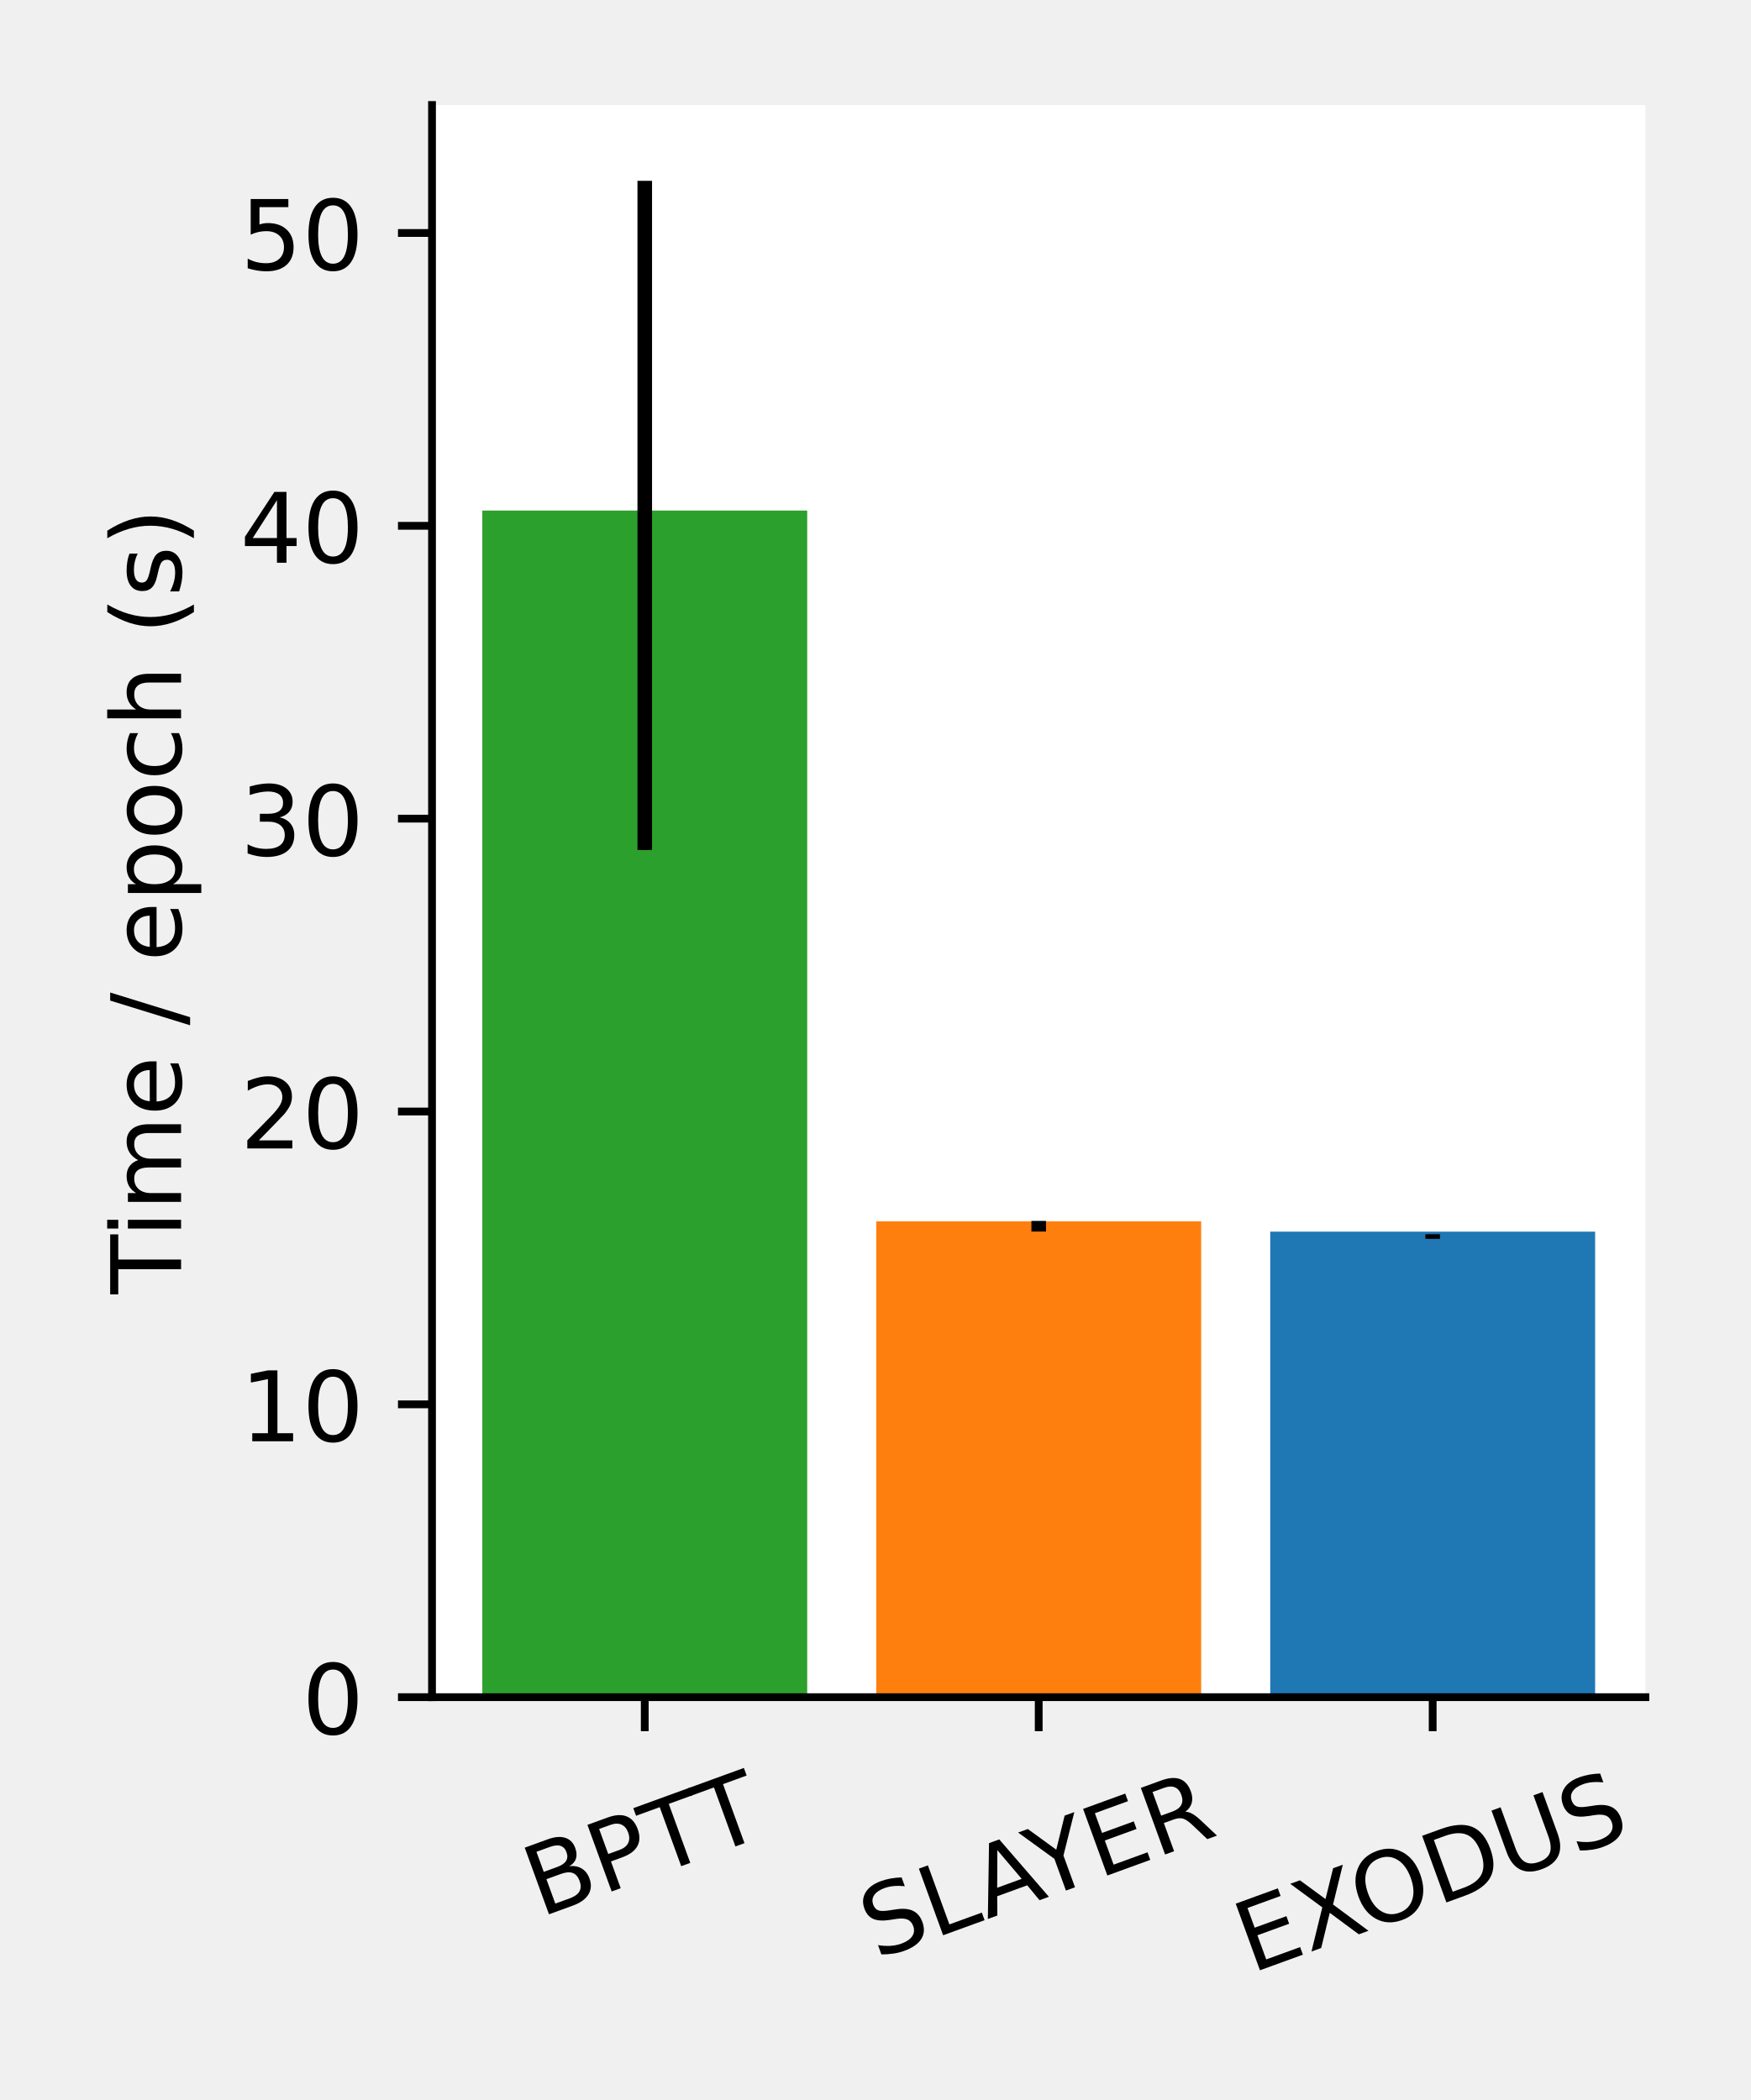
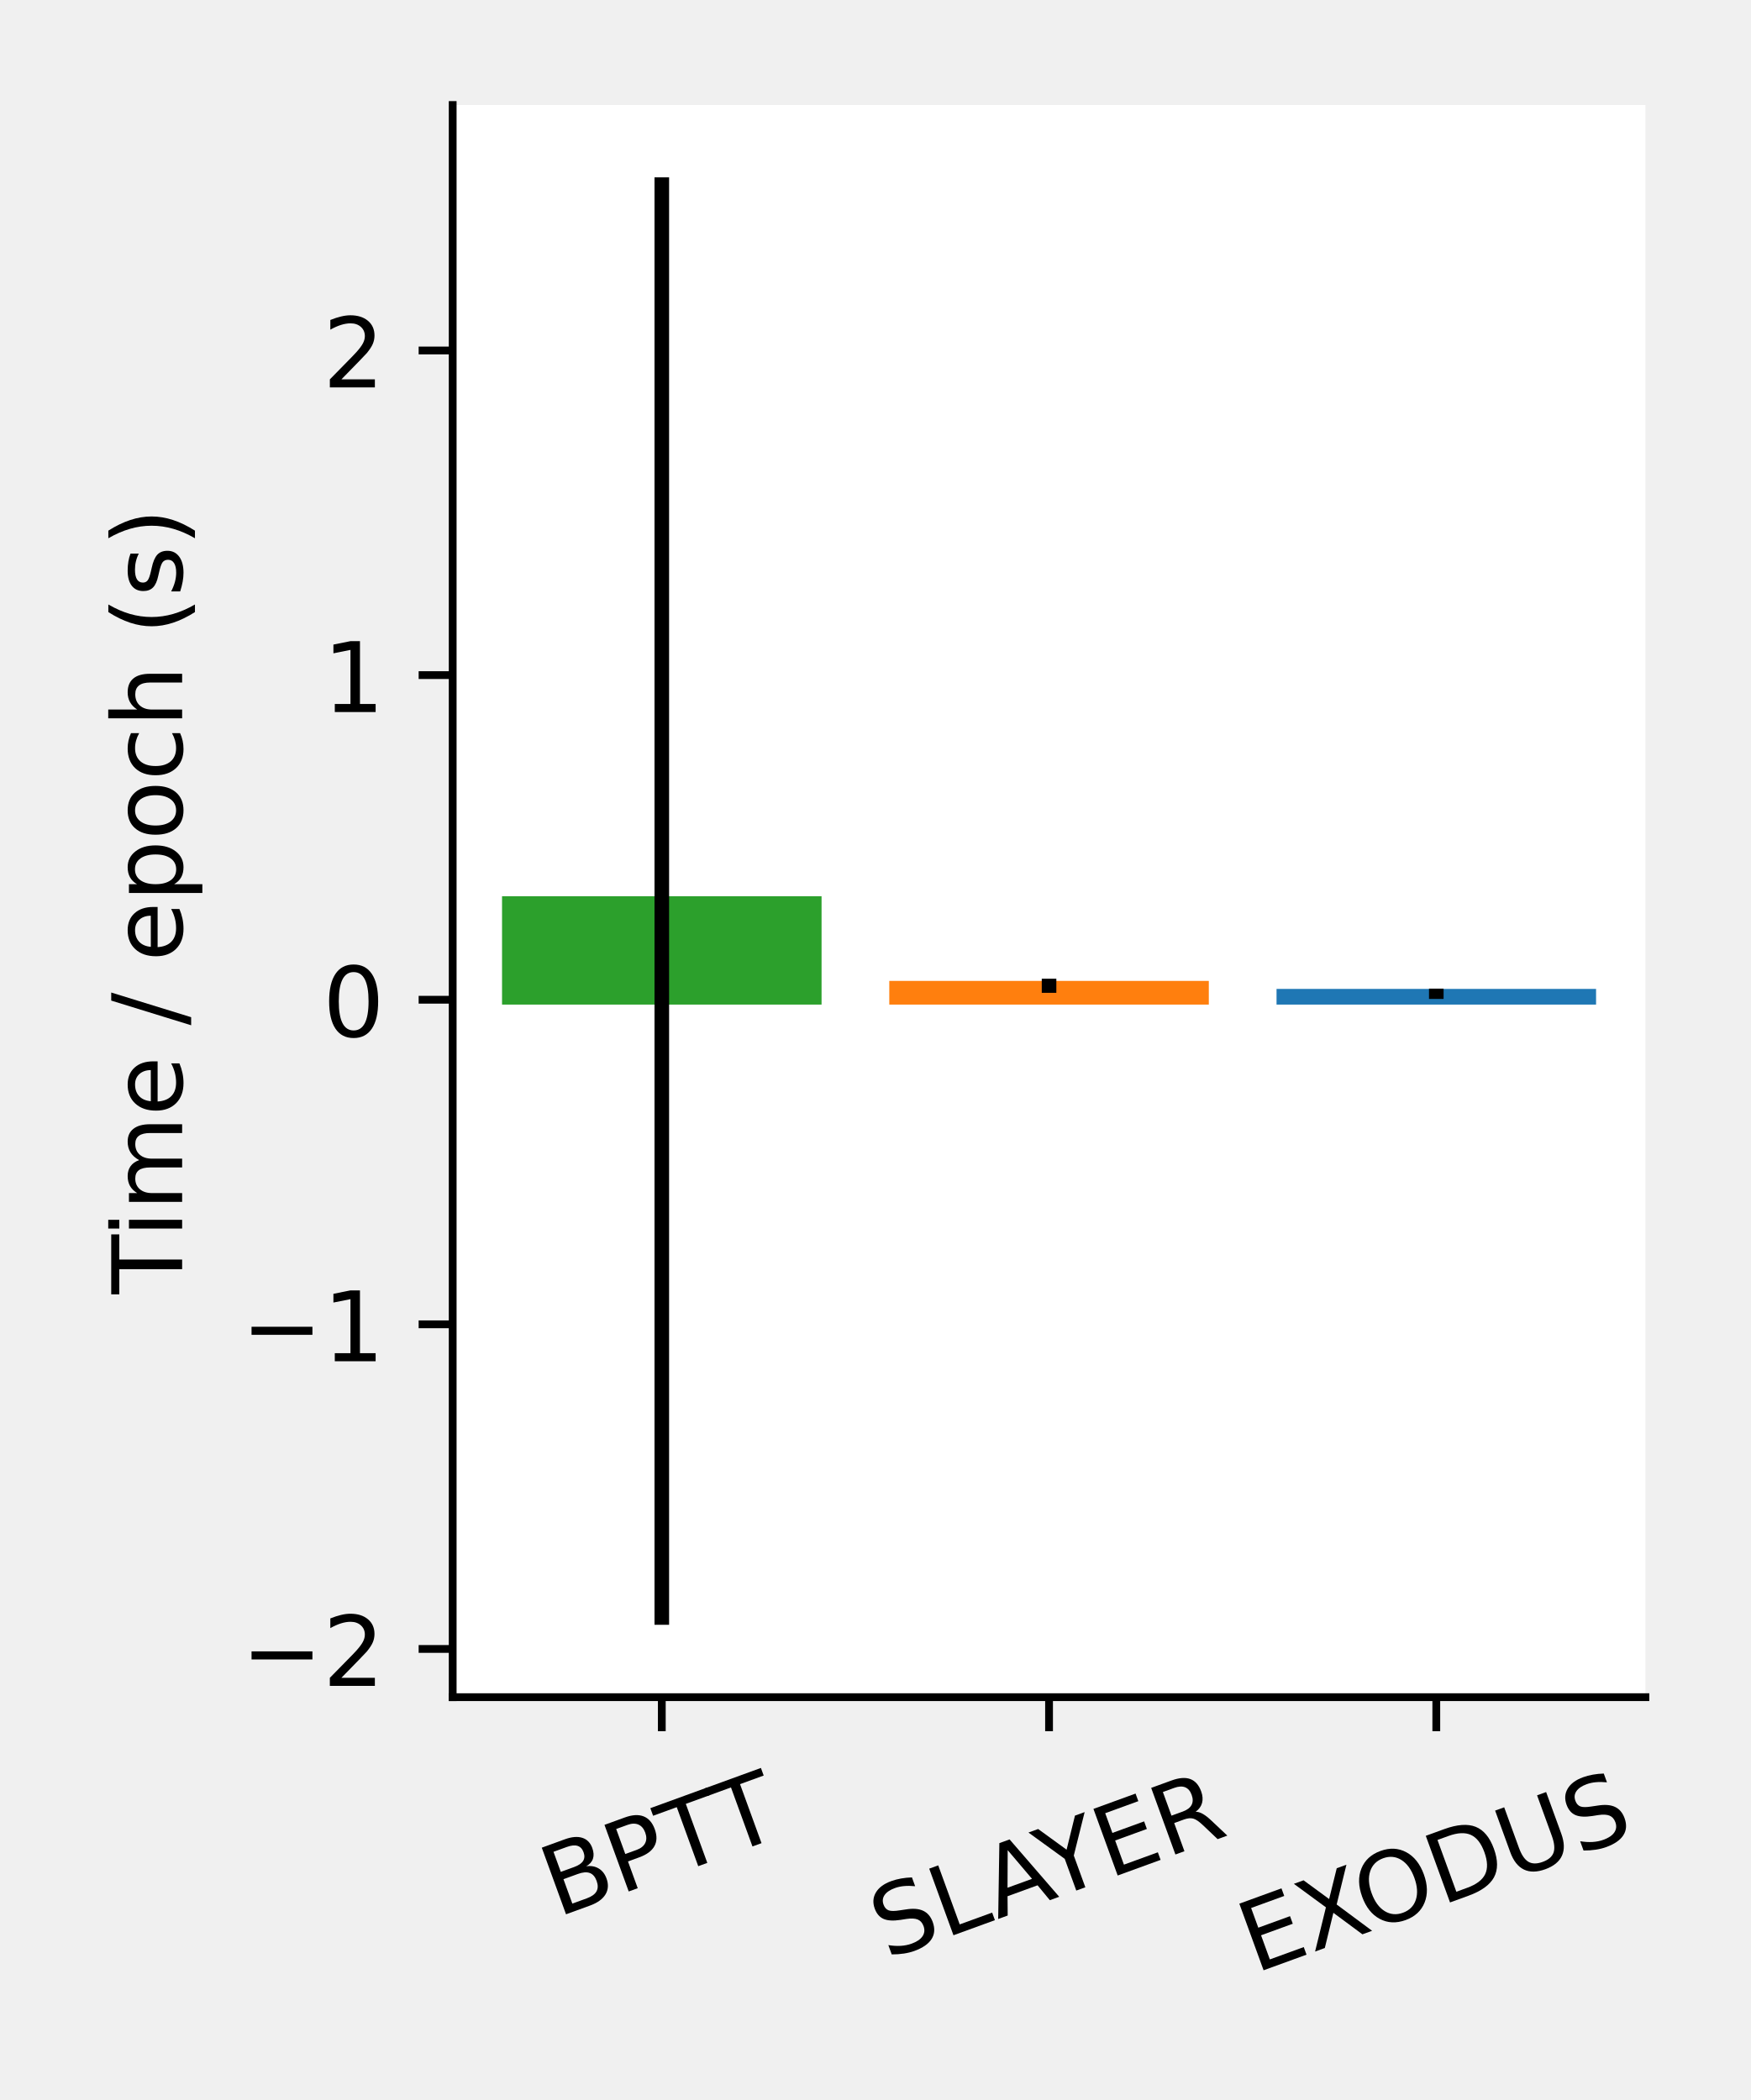
<svg xmlns="http://www.w3.org/2000/svg" xmlns:xlink="http://www.w3.org/1999/xlink" width="180pt" height="216pt" viewBox="0 0 180 216" version="1.1">
  <defs>
    <style type="text/css">*{stroke-linejoin: round; stroke-linecap: butt}</style>
  </defs>
  <g id="figure_1">
    <g id="patch_1">
      <path d="M 0 216  L 180 216  L 180 0  L 0 0  L 0 216  z " style="fill: none" />
    </g>
    <g id="axes_1">
      <g id="patch_2">
-         <path d="M 44.425 174.566  L 169.2 174.566  L 169.2 10.8  L 44.425 10.8  z " style="fill: #ffffff" />
+         <path d="M 46.55 174.566  L 169.2 174.566  L 169.2 10.8  L 46.55 10.8  z " style="fill: #ffffff" />
      </g>
      <g id="patch_3">
-         <path d="M 50.097 174.566  L 82.506 174.566  L 82.506 53.014  L 50.097 53.014  z " clip-path="url(#p1bda48989c)" style="fill: #2ca02c; stroke: #2ca02c; stroke-linejoin: miter" />
+         <path d="M 52.125 102.829  L 83.982 102.829  L 83.982 92.683  L 52.125 92.683  z " clip-path="url(#pf1109504d5)" style="fill: #2ca02c; stroke: #2ca02c; stroke-linejoin: miter" />
      </g>
      <g id="patch_4">
-         <path d="M 90.608 174.566  L 123.017 174.566  L 123.017 126.125  L 90.608 126.125  z " clip-path="url(#p1bda48989c)" style="fill: #ff7f0e; stroke: #ff7f0e; stroke-linejoin: miter" />
+         <path d="M 91.946 102.829  L 123.804 102.829  L 123.804 101.393  L 91.946 101.393  z " clip-path="url(#pf1109504d5)" style="fill: #ff7f0e; stroke: #ff7f0e; stroke-linejoin: miter" />
      </g>
      <g id="patch_5">
-         <path d="M 131.119 174.566  L 163.528 174.566  L 163.528 127.187  L 131.119 127.187  z " clip-path="url(#p1bda48989c)" style="fill: #1f77b4; stroke: #1f77b4; stroke-linejoin: miter" />
+         <path d="M 131.768 102.829  L 163.625 102.829  L 163.625 102.217  L 131.768 102.217  z " clip-path="url(#pf1109504d5)" style="fill: #1f77b4; stroke: #1f77b4; stroke-linejoin: miter" />
      </g>
      <g id="matplotlib.axis_1">
        <g id="xtick_1">
          <g id="line2d_1">
            <defs>
-               <path id="m2e81d12349" d="M 0 0  L 0 3.5  " style="stroke: #000000; stroke-width: 0.8" />
+               <path id="m7a9705a3f2" d="M 0 0  L 0 3.5  " style="stroke: #000000; stroke-width: 0.8" />
            </defs>
            <g>
-               <use xlink:href="#m2e81d12349" x="66.301" y="174.566" style="stroke: #000000; stroke-width: 0.8" />
+               <use xlink:href="#m7a9705a3f2" x="68.054" y="174.566" style="stroke: #000000; stroke-width: 0.8" />
            </g>
          </g>
          <g id="text_1">
-             <g transform="translate(55.53104 197.2337)rotate(-20)scale(0.1 -0.1)">
+             <g transform="translate(57.28348 197.2337)rotate(-20)scale(0.1 -0.1)">
              <defs>
                <path id="DejaVuSans-42" d="M 1259 2228  L 1259 519  L 2272 519  Q 2781 519 3026 730  Q 3272 941 3272 1375  Q 3272 1813 3026 2020  Q 2781 2228 2272 2228  L 1259 2228  z M 1259 4147  L 1259 2741  L 2194 2741  Q 2656 2741 2882 2914  Q 3109 3088 3109 3444  Q 3109 3797 2882 3972  Q 2656 4147 2194 4147  L 1259 4147  z M 628 4666  L 2241 4666  Q 2963 4666 3353 4366  Q 3744 4066 3744 3513  Q 3744 3084 3544 2831  Q 3344 2578 2956 2516  Q 3422 2416 3680 2098  Q 3938 1781 3938 1306  Q 3938 681 3513 340  Q 3088 0 2303 0  L 628 0  L 628 4666  z " transform="scale(0.015625)" />
                <path id="DejaVuSans-50" d="M 1259 4147  L 1259 2394  L 2053 2394  Q 2494 2394 2734 2622  Q 2975 2850 2975 3272  Q 2975 3691 2734 3919  Q 2494 4147 2053 4147  L 1259 4147  z M 628 4666  L 2053 4666  Q 2838 4666 3239 4311  Q 3641 3956 3641 3272  Q 3641 2581 3239 2228  Q 2838 1875 2053 1875  L 1259 1875  L 1259 0  L 628 0  L 628 4666  z " transform="scale(0.015625)" />
                <path id="DejaVuSans-54" d="M -19 4666  L 3928 4666  L 3928 4134  L 2272 4134  L 2272 0  L 1638 0  L 1638 4134  L -19 4134  L -19 4666  z " transform="scale(0.015625)" />
              </defs>
              <use xlink:href="#DejaVuSans-42" />
              <use xlink:href="#DejaVuSans-50" x="68.604" />
              <use xlink:href="#DejaVuSans-54" x="128.906" />
              <use xlink:href="#DejaVuSans-54" x="188.24" />
            </g>
          </g>
        </g>
        <g id="xtick_2">
          <g id="line2d_2">
            <g>
-               <use xlink:href="#m2e81d12349" x="106.812" y="174.566" style="stroke: #000000; stroke-width: 0.8" />
+               <use xlink:href="#m7a9705a3f2" x="107.875" y="174.566" style="stroke: #000000; stroke-width: 0.8" />
            </g>
          </g>
          <g id="text_2">
-             <g transform="translate(90.09665 201.5618)rotate(-20)scale(0.1 -0.1)">
+             <g transform="translate(91.15915 201.5618)rotate(-20)scale(0.1 -0.1)">
              <defs>
                <path id="DejaVuSans-53" d="M 3425 4513  L 3425 3897  Q 3066 4069 2747 4153  Q 2428 4238 2131 4238  Q 1616 4238 1336 4038  Q 1056 3838 1056 3469  Q 1056 3159 1242 3001  Q 1428 2844 1947 2747  L 2328 2669  Q 3034 2534 3370 2195  Q 3706 1856 3706 1288  Q 3706 609 3251 259  Q 2797 -91 1919 -91  Q 1588 -91 1214 -16  Q 841 59 441 206  L 441 856  Q 825 641 1194 531  Q 1563 422 1919 422  Q 2459 422 2753 634  Q 3047 847 3047 1241  Q 3047 1584 2836 1778  Q 2625 1972 2144 2069  L 1759 2144  Q 1053 2284 737 2584  Q 422 2884 422 3419  Q 422 4038 858 4394  Q 1294 4750 2059 4750  Q 2388 4750 2728 4690  Q 3069 4631 3425 4513  z " transform="scale(0.015625)" />
                <path id="DejaVuSans-4c" d="M 628 4666  L 1259 4666  L 1259 531  L 3531 531  L 3531 0  L 628 0  L 628 4666  z " transform="scale(0.015625)" />
                <path id="DejaVuSans-41" d="M 2188 4044  L 1331 1722  L 3047 1722  L 2188 4044  z M 1831 4666  L 2547 4666  L 4325 0  L 3669 0  L 3244 1197  L 1141 1197  L 716 0  L 50 0  L 1831 4666  z " transform="scale(0.015625)" />
                <path id="DejaVuSans-59" d="M -13 4666  L 666 4666  L 1959 2747  L 3244 4666  L 3922 4666  L 2272 2222  L 2272 0  L 1638 0  L 1638 2222  L -13 4666  z " transform="scale(0.015625)" />
                <path id="DejaVuSans-45" d="M 628 4666  L 3578 4666  L 3578 4134  L 1259 4134  L 1259 2753  L 3481 2753  L 3481 2222  L 1259 2222  L 1259 531  L 3634 531  L 3634 0  L 628 0  L 628 4666  z " transform="scale(0.015625)" />
                <path id="DejaVuSans-52" d="M 2841 2188  Q 3044 2119 3236 1894  Q 3428 1669 3622 1275  L 4263 0  L 3584 0  L 2988 1197  Q 2756 1666 2539 1819  Q 2322 1972 1947 1972  L 1259 1972  L 1259 0  L 628 0  L 628 4666  L 2053 4666  Q 2853 4666 3247 4331  Q 3641 3997 3641 3322  Q 3641 2881 3436 2590  Q 3231 2300 2841 2188  z M 1259 4147  L 1259 2491  L 2053 2491  Q 2509 2491 2742 2702  Q 2975 2913 2975 3322  Q 2975 3731 2742 3939  Q 2509 4147 2053 4147  L 1259 4147  z " transform="scale(0.015625)" />
              </defs>
              <use xlink:href="#DejaVuSans-53" />
              <use xlink:href="#DejaVuSans-4c" x="63.477" />
              <use xlink:href="#DejaVuSans-41" x="121.439" />
              <use xlink:href="#DejaVuSans-59" x="182.098" />
              <use xlink:href="#DejaVuSans-45" x="243.182" />
              <use xlink:href="#DejaVuSans-52" x="306.365" />
            </g>
          </g>
        </g>
        <g id="xtick_3">
          <g id="line2d_3">
            <g>
-               <use xlink:href="#m2e81d12349" x="147.324" y="174.566" style="stroke: #000000; stroke-width: 0.8" />
+               <use xlink:href="#m7a9705a3f2" x="147.696" y="174.566" style="stroke: #000000; stroke-width: 0.8" />
            </g>
          </g>
          <g id="text_3">
-             <g transform="translate(128.642 202.993)rotate(-20)scale(0.1 -0.1)">
+             <g transform="translate(129.0146 202.993)rotate(-20)scale(0.1 -0.1)">
              <defs>
                <path id="DejaVuSans-58" d="M 403 4666  L 1081 4666  L 2241 2931  L 3406 4666  L 4084 4666  L 2584 2425  L 4184 0  L 3506 0  L 2194 1984  L 872 0  L 191 0  L 1856 2491  L 403 4666  z " transform="scale(0.015625)" />
                <path id="DejaVuSans-4f" d="M 2522 4238  Q 1834 4238 1429 3725  Q 1025 3213 1025 2328  Q 1025 1447 1429 934  Q 1834 422 2522 422  Q 3209 422 3611 934  Q 4013 1447 4013 2328  Q 4013 3213 3611 3725  Q 3209 4238 2522 4238  z M 2522 4750  Q 3503 4750 4090 4092  Q 4678 3434 4678 2328  Q 4678 1225 4090 567  Q 3503 -91 2522 -91  Q 1538 -91 948 565  Q 359 1222 359 2328  Q 359 3434 948 4092  Q 1538 4750 2522 4750  z " transform="scale(0.015625)" />
                <path id="DejaVuSans-44" d="M 1259 4147  L 1259 519  L 2022 519  Q 2988 519 3436 956  Q 3884 1394 3884 2338  Q 3884 3275 3436 3711  Q 2988 4147 2022 4147  L 1259 4147  z M 628 4666  L 1925 4666  Q 3281 4666 3915 4102  Q 4550 3538 4550 2338  Q 4550 1131 3912 565  Q 3275 0 1925 0  L 628 0  L 628 4666  z " transform="scale(0.015625)" />
                <path id="DejaVuSans-55" d="M 556 4666  L 1191 4666  L 1191 1831  Q 1191 1081 1462 751  Q 1734 422 2344 422  Q 2950 422 3222 751  Q 3494 1081 3494 1831  L 3494 4666  L 4128 4666  L 4128 1753  Q 4128 841 3676 375  Q 3225 -91 2344 -91  Q 1459 -91 1007 375  Q 556 841 556 1753  L 556 4666  z " transform="scale(0.015625)" />
              </defs>
              <use xlink:href="#DejaVuSans-45" />
              <use xlink:href="#DejaVuSans-58" x="63.184" />
              <use xlink:href="#DejaVuSans-4f" x="125.314" />
              <use xlink:href="#DejaVuSans-44" x="204.025" />
              <use xlink:href="#DejaVuSans-55" x="281.027" />
              <use xlink:href="#DejaVuSans-53" x="354.221" />
            </g>
          </g>
        </g>
      </g>
      <g id="matplotlib.axis_2">
        <g id="ytick_1">
          <g id="line2d_4">
            <defs>
-               <path id="m0561a97094" d="M 0 0  L -3.5 0  " style="stroke: #000000; stroke-width: 0.8" />
+               <path id="m4dfa578463" d="M 0 0  L -3.5 0  " style="stroke: #000000; stroke-width: 0.8" />
            </defs>
            <g>
-               <use xlink:href="#m0561a97094" x="44.425" y="174.566" style="stroke: #000000; stroke-width: 0.8" />
+               <use xlink:href="#m4dfa578463" x="46.55" y="169.606" style="stroke: #000000; stroke-width: 0.8" />
            </g>
          </g>
          <g id="text_4">
-             <g transform="translate(31.0625 178.3657)scale(0.1 -0.1)">
-               <defs>
-                 <path id="DejaVuSans-30" d="M 2034 4250  Q 1547 4250 1301 3770  Q 1056 3291 1056 2328  Q 1056 1369 1301 889  Q 1547 409 2034 409  Q 2525 409 2770 889  Q 3016 1369 3016 2328  Q 3016 3291 2770 3770  Q 2525 4250 2034 4250  z M 2034 4750  Q 2819 4750 3233 4129  Q 3647 3509 3647 2328  Q 3647 1150 3233 529  Q 2819 -91 2034 -91  Q 1250 -91 836 529  Q 422 1150 422 2328  Q 422 3509 836 4129  Q 1250 4750 2034 4750  z " transform="scale(0.015625)" />
-               </defs>
-               <use xlink:href="#DejaVuSans-30" />
+             <g transform="translate(24.80781 173.4054)scale(0.1 -0.1)">
+               <defs>
+                 <path id="DejaVuSans-2212" d="M 678 2272  L 4684 2272  L 4684 1741  L 678 1741  L 678 2272  z " transform="scale(0.015625)" />
+                 <path id="DejaVuSans-32" d="M 1228 531  L 3431 531  L 3431 0  L 469 0  L 469 531  Q 828 903 1448 1529  Q 2069 2156 2228 2338  Q 2531 2678 2651 2914  Q 2772 3150 2772 3378  Q 2772 3750 2511 3984  Q 2250 4219 1831 4219  Q 1534 4219 1204 4116  Q 875 4013 500 3803  L 500 4441  Q 881 4594 1212 4672  Q 1544 4750 1819 4750  Q 2544 4750 2975 4387  Q 3406 4025 3406 3419  Q 3406 3131 3298 2873  Q 3191 2616 2906 2266  Q 2828 2175 2409 1742  Q 1991 1309 1228 531  z " transform="scale(0.015625)" />
+               </defs>
+               <use xlink:href="#DejaVuSans-2212" />
+               <use xlink:href="#DejaVuSans-32" x="83.789" />
            </g>
          </g>
        </g>
        <g id="ytick_2">
          <g id="line2d_5">
            <g>
-               <use xlink:href="#m0561a97094" x="44.425" y="144.446" style="stroke: #000000; stroke-width: 0.8" />
+               <use xlink:href="#m4dfa578463" x="46.55" y="136.217" style="stroke: #000000; stroke-width: 0.8" />
            </g>
          </g>
          <g id="text_5">
-             <g transform="translate(24.7 148.2453)scale(0.1 -0.1)">
+             <g transform="translate(24.80781 140.0167)scale(0.1 -0.1)">
              <defs>
                <path id="DejaVuSans-31" d="M 794 531  L 1825 531  L 1825 4091  L 703 3866  L 703 4441  L 1819 4666  L 2450 4666  L 2450 531  L 3481 531  L 3481 0  L 794 0  L 794 531  z " transform="scale(0.015625)" />
              </defs>
-               <use xlink:href="#DejaVuSans-31" />
-               <use xlink:href="#DejaVuSans-30" x="63.623" />
+               <use xlink:href="#DejaVuSans-2212" />
+               <use xlink:href="#DejaVuSans-31" x="83.789" />
            </g>
          </g>
        </g>
        <g id="ytick_3">
          <g id="line2d_6">
            <g>
-               <use xlink:href="#m0561a97094" x="44.425" y="114.326" style="stroke: #000000; stroke-width: 0.8" />
+               <use xlink:href="#m4dfa578463" x="46.55" y="102.829" style="stroke: #000000; stroke-width: 0.8" />
            </g>
          </g>
          <g id="text_6">
-             <g transform="translate(24.7 118.1248)scale(0.1 -0.1)">
-               <defs>
-                 <path id="DejaVuSans-32" d="M 1228 531  L 3431 531  L 3431 0  L 469 0  L 469 531  Q 828 903 1448 1529  Q 2069 2156 2228 2338  Q 2531 2678 2651 2914  Q 2772 3150 2772 3378  Q 2772 3750 2511 3984  Q 2250 4219 1831 4219  Q 1534 4219 1204 4116  Q 875 4013 500 3803  L 500 4441  Q 881 4594 1212 4672  Q 1544 4750 1819 4750  Q 2544 4750 2975 4387  Q 3406 4025 3406 3419  Q 3406 3131 3298 2873  Q 3191 2616 2906 2266  Q 2828 2175 2409 1742  Q 1991 1309 1228 531  z " transform="scale(0.015625)" />
-               </defs>
-               <use xlink:href="#DejaVuSans-32" />
-               <use xlink:href="#DejaVuSans-30" x="63.623" />
+             <g transform="translate(33.1875 106.6279)scale(0.1 -0.1)">
+               <defs>
+                 <path id="DejaVuSans-30" d="M 2034 4250  Q 1547 4250 1301 3770  Q 1056 3291 1056 2328  Q 1056 1369 1301 889  Q 1547 409 2034 409  Q 2525 409 2770 889  Q 3016 1369 3016 2328  Q 3016 3291 2770 3770  Q 2525 4250 2034 4250  z M 2034 4750  Q 2819 4750 3233 4129  Q 3647 3509 3647 2328  Q 3647 1150 3233 529  Q 2819 -91 2034 -91  Q 1250 -91 836 529  Q 422 1150 422 2328  Q 422 3509 836 4129  Q 1250 4750 2034 4750  z " transform="scale(0.015625)" />
+               </defs>
+               <use xlink:href="#DejaVuSans-30" />
            </g>
          </g>
        </g>
        <g id="ytick_4">
          <g id="line2d_7">
            <g>
-               <use xlink:href="#m0561a97094" x="44.425" y="84.205" style="stroke: #000000; stroke-width: 0.8" />
+               <use xlink:href="#m4dfa578463" x="46.55" y="69.44" style="stroke: #000000; stroke-width: 0.8" />
            </g>
          </g>
          <g id="text_7">
-             <g transform="translate(24.7 88.00437)scale(0.1 -0.1)">
-               <defs>
-                 <path id="DejaVuSans-33" d="M 2597 2516  Q 3050 2419 3304 2112  Q 3559 1806 3559 1356  Q 3559 666 3084 287  Q 2609 -91 1734 -91  Q 1441 -91 1130 -33  Q 819 25 488 141  L 488 750  Q 750 597 1062 519  Q 1375 441 1716 441  Q 2309 441 2620 675  Q 2931 909 2931 1356  Q 2931 1769 2642 2001  Q 2353 2234 1838 2234  L 1294 2234  L 1294 2753  L 1863 2753  Q 2328 2753 2575 2939  Q 2822 3125 2822 3475  Q 2822 3834 2567 4026  Q 2313 4219 1838 4219  Q 1578 4219 1281 4162  Q 984 4106 628 3988  L 628 4550  Q 988 4650 1302 4700  Q 1616 4750 1894 4750  Q 2613 4750 3031 4423  Q 3450 4097 3450 3541  Q 3450 3153 3228 2886  Q 3006 2619 2597 2516  z " transform="scale(0.015625)" />
-               </defs>
-               <use xlink:href="#DejaVuSans-33" />
-               <use xlink:href="#DejaVuSans-30" x="63.623" />
+             <g transform="translate(33.1875 73.23916)scale(0.1 -0.1)">
+               <use xlink:href="#DejaVuSans-31" />
            </g>
          </g>
        </g>
        <g id="ytick_5">
          <g id="line2d_8">
            <g>
-               <use xlink:href="#m0561a97094" x="44.425" y="54.085" style="stroke: #000000; stroke-width: 0.8" />
+               <use xlink:href="#m4dfa578463" x="46.55" y="36.051" style="stroke: #000000; stroke-width: 0.8" />
            </g>
          </g>
          <g id="text_8">
-             <g transform="translate(24.7 57.88392)scale(0.1 -0.1)">
-               <defs>
-                 <path id="DejaVuSans-34" d="M 2419 4116  L 825 1625  L 2419 1625  L 2419 4116  z M 2253 4666  L 3047 4666  L 3047 1625  L 3713 1625  L 3713 1100  L 3047 1100  L 3047 0  L 2419 0  L 2419 1100  L 313 1100  L 313 1709  L 2253 4666  z " transform="scale(0.015625)" />
-               </defs>
-               <use xlink:href="#DejaVuSans-34" />
-               <use xlink:href="#DejaVuSans-30" x="63.623" />
-             </g>
-           </g>
-         </g>
-         <g id="ytick_6">
-           <g id="line2d_9">
-             <g>
-               <use xlink:href="#m0561a97094" x="44.425" y="23.964" style="stroke: #000000; stroke-width: 0.8" />
-             </g>
-           </g>
-           <g id="text_9">
-             <g transform="translate(24.7 27.76348)scale(0.1 -0.1)">
-               <defs>
-                 <path id="DejaVuSans-35" d="M 691 4666  L 3169 4666  L 3169 4134  L 1269 4134  L 1269 2991  Q 1406 3038 1543 3061  Q 1681 3084 1819 3084  Q 2600 3084 3056 2656  Q 3513 2228 3513 1497  Q 3513 744 3044 326  Q 2575 -91 1722 -91  Q 1428 -91 1123 -41  Q 819 9 494 109  L 494 744  Q 775 591 1075 516  Q 1375 441 1709 441  Q 2250 441 2565 725  Q 2881 1009 2881 1497  Q 2881 1984 2565 2268  Q 2250 2553 1709 2553  Q 1456 2553 1204 2497  Q 953 2441 691 2322  L 691 4666  z " transform="scale(0.015625)" />
-               </defs>
-               <use xlink:href="#DejaVuSans-35" />
-               <use xlink:href="#DejaVuSans-30" x="63.623" />
-             </g>
-           </g>
-         </g>
-         <g id="text_10">
-           <g transform="translate(18.62031 133.1028)rotate(-90)scale(0.1 -0.1)">
+             <g transform="translate(33.1875 39.85041)scale(0.1 -0.1)">
+               <use xlink:href="#DejaVuSans-32" />
+             </g>
+           </g>
+         </g>
+         <g id="text_9">
+           <g transform="translate(18.72812 133.1028)rotate(-90)scale(0.1 -0.1)">
            <defs>
              <path id="DejaVuSans-69" d="M 603 3500  L 1178 3500  L 1178 0  L 603 0  L 603 3500  z M 603 4863  L 1178 4863  L 1178 4134  L 603 4134  L 603 4863  z " transform="scale(0.015625)" />
              <path id="DejaVuSans-6d" d="M 3328 2828  Q 3544 3216 3844 3400  Q 4144 3584 4550 3584  Q 5097 3584 5394 3201  Q 5691 2819 5691 2113  L 5691 0  L 5113 0  L 5113 2094  Q 5113 2597 4934 2840  Q 4756 3084 4391 3084  Q 3944 3084 3684 2787  Q 3425 2491 3425 1978  L 3425 0  L 2847 0  L 2847 2094  Q 2847 2600 2669 2842  Q 2491 3084 2119 3084  Q 1678 3084 1418 2786  Q 1159 2488 1159 1978  L 1159 0  L 581 0  L 581 3500  L 1159 3500  L 1159 2956  Q 1356 3278 1631 3431  Q 1906 3584 2284 3584  Q 2666 3584 2933 3390  Q 3200 3197 3328 2828  z " transform="scale(0.015625)" />
              <path id="DejaVuSans-65" d="M 3597 1894  L 3597 1613  L 953 1613  Q 991 1019 1311 708  Q 1631 397 2203 397  Q 2534 397 2845 478  Q 3156 559 3463 722  L 3463 178  Q 3153 47 2828 -22  Q 2503 -91 2169 -91  Q 1331 -91 842 396  Q 353 884 353 1716  Q 353 2575 817 3079  Q 1281 3584 2069 3584  Q 2775 3584 3186 3129  Q 3597 2675 3597 1894  z M 3022 2063  Q 3016 2534 2758 2815  Q 2500 3097 2075 3097  Q 1594 3097 1305 2825  Q 1016 2553 972 2059  L 3022 2063  z " transform="scale(0.015625)" />
              <path id="DejaVuSans-20" transform="scale(0.015625)" />
              <path id="DejaVuSans-2f" d="M 1625 4666  L 2156 4666  L 531 -594  L 0 -594  L 1625 4666  z " transform="scale(0.015625)" />
              <path id="DejaVuSans-70" d="M 1159 525  L 1159 -1331  L 581 -1331  L 581 3500  L 1159 3500  L 1159 2969  Q 1341 3281 1617 3432  Q 1894 3584 2278 3584  Q 2916 3584 3314 3078  Q 3713 2572 3713 1747  Q 3713 922 3314 415  Q 2916 -91 2278 -91  Q 1894 -91 1617 61  Q 1341 213 1159 525  z M 3116 1747  Q 3116 2381 2855 2742  Q 2594 3103 2138 3103  Q 1681 3103 1420 2742  Q 1159 2381 1159 1747  Q 1159 1113 1420 752  Q 1681 391 2138 391  Q 2594 391 2855 752  Q 3116 1113 3116 1747  z " transform="scale(0.015625)" />
              <path id="DejaVuSans-6f" d="M 1959 3097  Q 1497 3097 1228 2736  Q 959 2375 959 1747  Q 959 1119 1226 758  Q 1494 397 1959 397  Q 2419 397 2687 759  Q 2956 1122 2956 1747  Q 2956 2369 2687 2733  Q 2419 3097 1959 3097  z M 1959 3584  Q 2709 3584 3137 3096  Q 3566 2609 3566 1747  Q 3566 888 3137 398  Q 2709 -91 1959 -91  Q 1206 -91 779 398  Q 353 888 353 1747  Q 353 2609 779 3096  Q 1206 3584 1959 3584  z " transform="scale(0.015625)" />
              <path id="DejaVuSans-63" d="M 3122 3366  L 3122 2828  Q 2878 2963 2633 3030  Q 2388 3097 2138 3097  Q 1578 3097 1268 2742  Q 959 2388 959 1747  Q 959 1106 1268 751  Q 1578 397 2138 397  Q 2388 397 2633 464  Q 2878 531 3122 666  L 3122 134  Q 2881 22 2623 -34  Q 2366 -91 2075 -91  Q 1284 -91 818 406  Q 353 903 353 1747  Q 353 2603 823 3093  Q 1294 3584 2113 3584  Q 2378 3584 2631 3529  Q 2884 3475 3122 3366  z " transform="scale(0.015625)" />
              <path id="DejaVuSans-68" d="M 3513 2113  L 3513 0  L 2938 0  L 2938 2094  Q 2938 2591 2744 2837  Q 2550 3084 2163 3084  Q 1697 3084 1428 2787  Q 1159 2491 1159 1978  L 1159 0  L 581 0  L 581 4863  L 1159 4863  L 1159 2956  Q 1366 3272 1645 3428  Q 1925 3584 2291 3584  Q 2894 3584 3203 3211  Q 3513 2838 3513 2113  z " transform="scale(0.015625)" />
              <path id="DejaVuSans-28" d="M 1984 4856  Q 1566 4138 1362 3434  Q 1159 2731 1159 2009  Q 1159 1288 1364 580  Q 1569 -128 1984 -844  L 1484 -844  Q 1016 -109 783 600  Q 550 1309 550 2009  Q 550 2706 781 3412  Q 1013 4119 1484 4856  L 1984 4856  z " transform="scale(0.015625)" />
              <path id="DejaVuSans-73" d="M 2834 3397  L 2834 2853  Q 2591 2978 2328 3040  Q 2066 3103 1784 3103  Q 1356 3103 1142 2972  Q 928 2841 928 2578  Q 928 2378 1081 2264  Q 1234 2150 1697 2047  L 1894 2003  Q 2506 1872 2764 1633  Q 3022 1394 3022 966  Q 3022 478 2636 193  Q 2250 -91 1575 -91  Q 1294 -91 989 -36  Q 684 19 347 128  L 347 722  Q 666 556 975 473  Q 1284 391 1588 391  Q 1994 391 2212 530  Q 2431 669 2431 922  Q 2431 1156 2273 1281  Q 2116 1406 1581 1522  L 1381 1569  Q 847 1681 609 1914  Q 372 2147 372 2553  Q 372 3047 722 3315  Q 1072 3584 1716 3584  Q 2034 3584 2315 3537  Q 2597 3491 2834 3397  z " transform="scale(0.015625)" />
              <path id="DejaVuSans-29" d="M 513 4856  L 1013 4856  Q 1481 4119 1714 3412  Q 1947 2706 1947 2009  Q 1947 1309 1714 600  Q 1481 -109 1013 -844  L 513 -844  Q 928 -128 1133 580  Q 1338 1288 1338 2009  Q 1338 2731 1133 3434  Q 928 4138 513 4856  z " transform="scale(0.015625)" />
            </defs>
            <use xlink:href="#DejaVuSans-54" />
            <use xlink:href="#DejaVuSans-69" x="57.959" />
            <use xlink:href="#DejaVuSans-6d" x="85.742" />
            <use xlink:href="#DejaVuSans-65" x="183.154" />
            <use xlink:href="#DejaVuSans-20" x="244.678" />
            <use xlink:href="#DejaVuSans-2f" x="276.465" />
            <use xlink:href="#DejaVuSans-20" x="310.156" />
            <use xlink:href="#DejaVuSans-65" x="341.943" />
            <use xlink:href="#DejaVuSans-70" x="403.467" />
            <use xlink:href="#DejaVuSans-6f" x="466.943" />
            <use xlink:href="#DejaVuSans-63" x="528.125" />
            <use xlink:href="#DejaVuSans-68" x="583.105" />
            <use xlink:href="#DejaVuSans-20" x="646.484" />
            <use xlink:href="#DejaVuSans-28" x="678.271" />
            <use xlink:href="#DejaVuSans-73" x="717.285" />
            <use xlink:href="#DejaVuSans-29" x="769.385" />
          </g>
        </g>
      </g>
      <g id="LineCollection_1">
-         <path d="M 66.301 87.43  L 66.301 18.598  " clip-path="url(#p1bda48989c)" style="fill: none; stroke: #000000; stroke-width: 1.5" />
-         <path d="M 106.812 126.672  L 106.812 125.578  " clip-path="url(#p1bda48989c)" style="fill: none; stroke: #000000; stroke-width: 1.5" />
-         <path d="M 147.324 127.423  L 147.324 126.951  " clip-path="url(#p1bda48989c)" style="fill: none; stroke: #000000; stroke-width: 1.5" />
+         <path d="M 68.054 167.123  L 68.054 18.244  " clip-path="url(#pf1109504d5)" style="fill: none; stroke: #000000; stroke-width: 1.5" />
+         <path d="M 107.875 102.117  L 107.875 100.668  " clip-path="url(#pf1109504d5)" style="fill: none; stroke: #000000; stroke-width: 1.5" />
+         <path d="M 147.696 102.748  L 147.696 101.686  " clip-path="url(#pf1109504d5)" style="fill: none; stroke: #000000; stroke-width: 1.5" />
      </g>
      <g id="patch_6">
-         <path d="M 44.425 174.566  L 44.425 10.8  " style="fill: none; stroke: #000000; stroke-width: 0.8; stroke-linejoin: miter; stroke-linecap: square" />
+         <path d="M 46.55 174.566  L 46.55 10.8  " style="fill: none; stroke: #000000; stroke-width: 0.8; stroke-linejoin: miter; stroke-linecap: square" />
      </g>
      <g id="patch_7">
-         <path d="M 44.425 174.566  L 169.2 174.566  " style="fill: none; stroke: #000000; stroke-width: 0.8; stroke-linejoin: miter; stroke-linecap: square" />
+         <path d="M 46.55 174.566  L 169.2 174.566  " style="fill: none; stroke: #000000; stroke-width: 0.8; stroke-linejoin: miter; stroke-linecap: square" />
      </g>
    </g>
  </g>
  <defs>
-     <clipPath id="p1bda48989c">
-       <rect x="44.425" y="10.8" width="124.775" height="163.766" />
+     <clipPath id="pf1109504d5">
+       <rect x="46.55" y="10.8" width="122.65" height="163.766" />
    </clipPath>
  </defs>
</svg>
